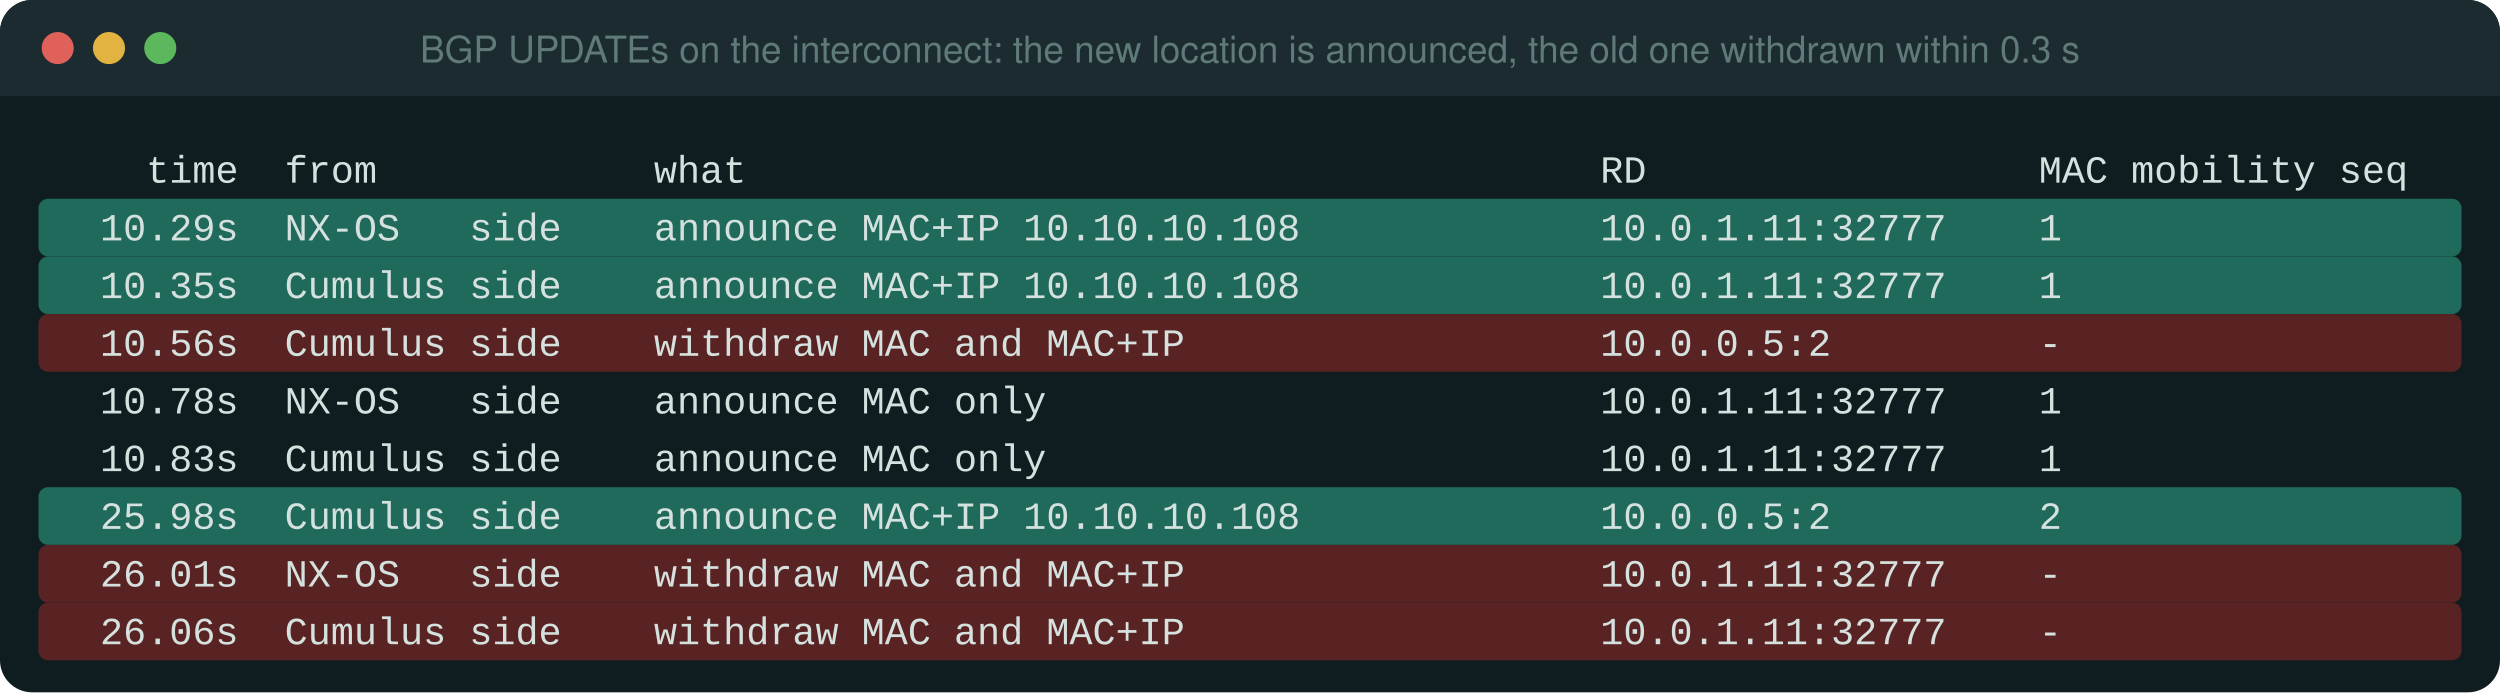
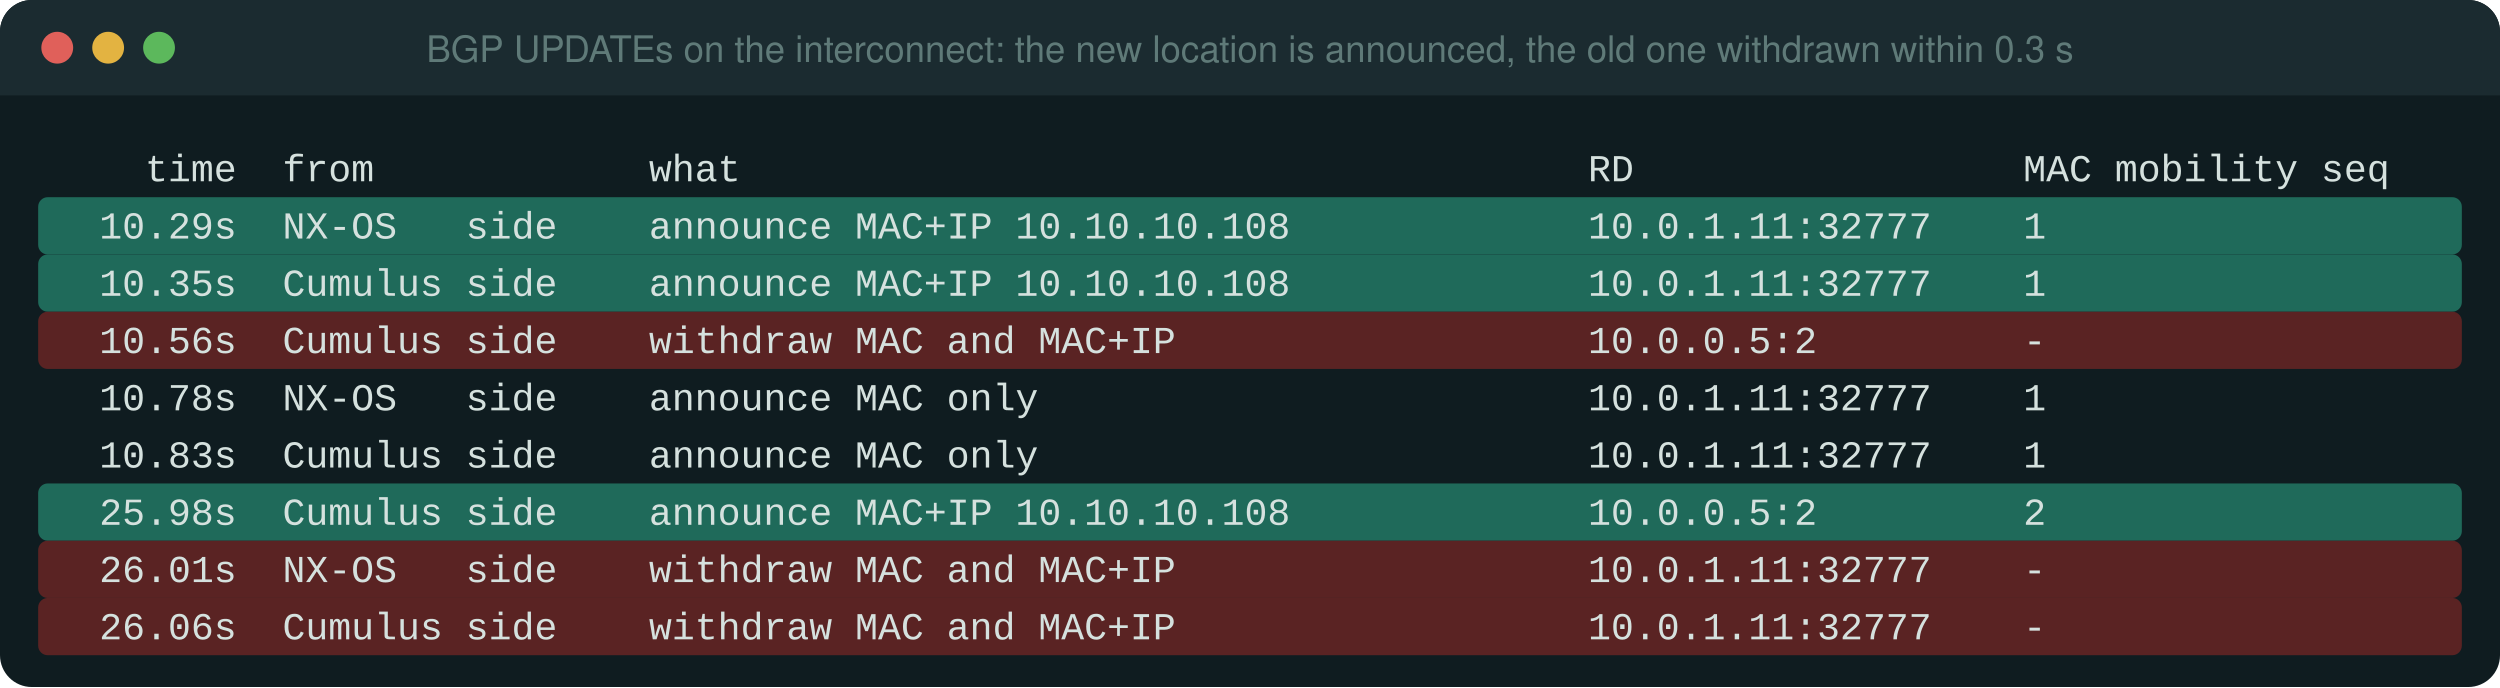
- <svg xmlns="http://www.w3.org/2000/svg" width="780" height="216" viewBox="0 0 780 216">
-   <rect width="780" height="216" rx="10" fill="#0f1c20" />
-   <path d="M0 10a10 10 0 0 1 10-10h760a10 10 0 0 1 10 10v20h-780z" fill="#1b2b30" />
+ <svg xmlns="http://www.w3.org/2000/svg" width="786" height="216" viewBox="0 0 786 216">
+   <rect width="786" height="216" rx="10" fill="#0f1c20" />
+   <path d="M0 10a10 10 0 0 1 10-10h766a10 10 0 0 1 10 10v20h-786z" fill="#1b2b30" />
  <circle cx="18" cy="15" r="5" fill="#e0605a" />
  <circle cx="34" cy="15" r="5" fill="#e3b341" />
  <circle cx="50" cy="15" r="5" fill="#5cb85c" />
-   <text x="390.0" y="19.5" font-family="Poppins, Helvetica, Arial, sans-serif" font-size="11.5" fill="#5f7a78" text-anchor="middle">BGP UPDATEs on the interconnect: the new location is announced, the old one withdrawn within 0.3 s</text>
+   <text x="393.0" y="19.5" font-family="Poppins, Helvetica, Arial, sans-serif" font-size="11.5" fill="#5f7a78" text-anchor="middle">BGP UPDATEs on the interconnect: the new location is announced, the old one withdrawn within 0.3 s</text>
  <text x="24" y="57" font-family="JetBrains Mono, SFMono-Regular, Menlo, Consolas, 'Liberation Mono', monospace" font-size="12" fill="#d5e1de" xml:space="preserve">   time  from            what                                     RD                 MAC mobility seq</text>
-   <rect x="12" y="62" width="756" height="18" rx="3" fill="#1f6a5a" />
+   <rect x="12" y="62" width="762" height="18" rx="3" fill="#1f6a5a" />
  <text x="24" y="75" font-family="JetBrains Mono, SFMono-Regular, Menlo, Consolas, 'Liberation Mono', monospace" font-size="12" fill="#d5e1de" xml:space="preserve"> 10.29s  NX-OS   side    announce MAC+IP 10.10.10.108             10.0.1.11:32777    1</text>
-   <rect x="12" y="80" width="756" height="18" rx="3" fill="#1f6a5a" />
+   <rect x="12" y="80" width="762" height="18" rx="3" fill="#1f6a5a" />
  <text x="24" y="93" font-family="JetBrains Mono, SFMono-Regular, Menlo, Consolas, 'Liberation Mono', monospace" font-size="12" fill="#d5e1de" xml:space="preserve"> 10.35s  Cumulus side    announce MAC+IP 10.10.10.108             10.0.1.11:32777    1</text>
-   <rect x="12" y="98" width="756" height="18" rx="3" fill="#5a2323" />
+   <rect x="12" y="98" width="762" height="18" rx="3" fill="#5a2323" />
  <text x="24" y="111" font-family="JetBrains Mono, SFMono-Regular, Menlo, Consolas, 'Liberation Mono', monospace" font-size="12" fill="#d5e1de" xml:space="preserve"> 10.56s  Cumulus side    withdraw MAC and MAC+IP                  10.0.0.5:2         -</text>
  <text x="24" y="129" font-family="JetBrains Mono, SFMono-Regular, Menlo, Consolas, 'Liberation Mono', monospace" font-size="12" fill="#d5e1de" xml:space="preserve"> 10.78s  NX-OS   side    announce MAC only                        10.0.1.11:32777    1</text>
  <text x="24" y="147" font-family="JetBrains Mono, SFMono-Regular, Menlo, Consolas, 'Liberation Mono', monospace" font-size="12" fill="#d5e1de" xml:space="preserve"> 10.83s  Cumulus side    announce MAC only                        10.0.1.11:32777    1</text>
-   <rect x="12" y="152" width="756" height="18" rx="3" fill="#1f6a5a" />
+   <rect x="12" y="152" width="762" height="18" rx="3" fill="#1f6a5a" />
  <text x="24" y="165" font-family="JetBrains Mono, SFMono-Regular, Menlo, Consolas, 'Liberation Mono', monospace" font-size="12" fill="#d5e1de" xml:space="preserve"> 25.98s  Cumulus side    announce MAC+IP 10.10.10.108             10.0.0.5:2         2</text>
-   <rect x="12" y="170" width="756" height="18" rx="3" fill="#5a2323" />
+   <rect x="12" y="170" width="762" height="18" rx="3" fill="#5a2323" />
  <text x="24" y="183" font-family="JetBrains Mono, SFMono-Regular, Menlo, Consolas, 'Liberation Mono', monospace" font-size="12" fill="#d5e1de" xml:space="preserve"> 26.01s  NX-OS   side    withdraw MAC and MAC+IP                  10.0.1.11:32777    -</text>
-   <rect x="12" y="188" width="756" height="18" rx="3" fill="#5a2323" />
+   <rect x="12" y="188" width="762" height="18" rx="3" fill="#5a2323" />
  <text x="24" y="201" font-family="JetBrains Mono, SFMono-Regular, Menlo, Consolas, 'Liberation Mono', monospace" font-size="12" fill="#d5e1de" xml:space="preserve"> 26.06s  Cumulus side    withdraw MAC and MAC+IP                  10.0.1.11:32777    -</text>
</svg>
